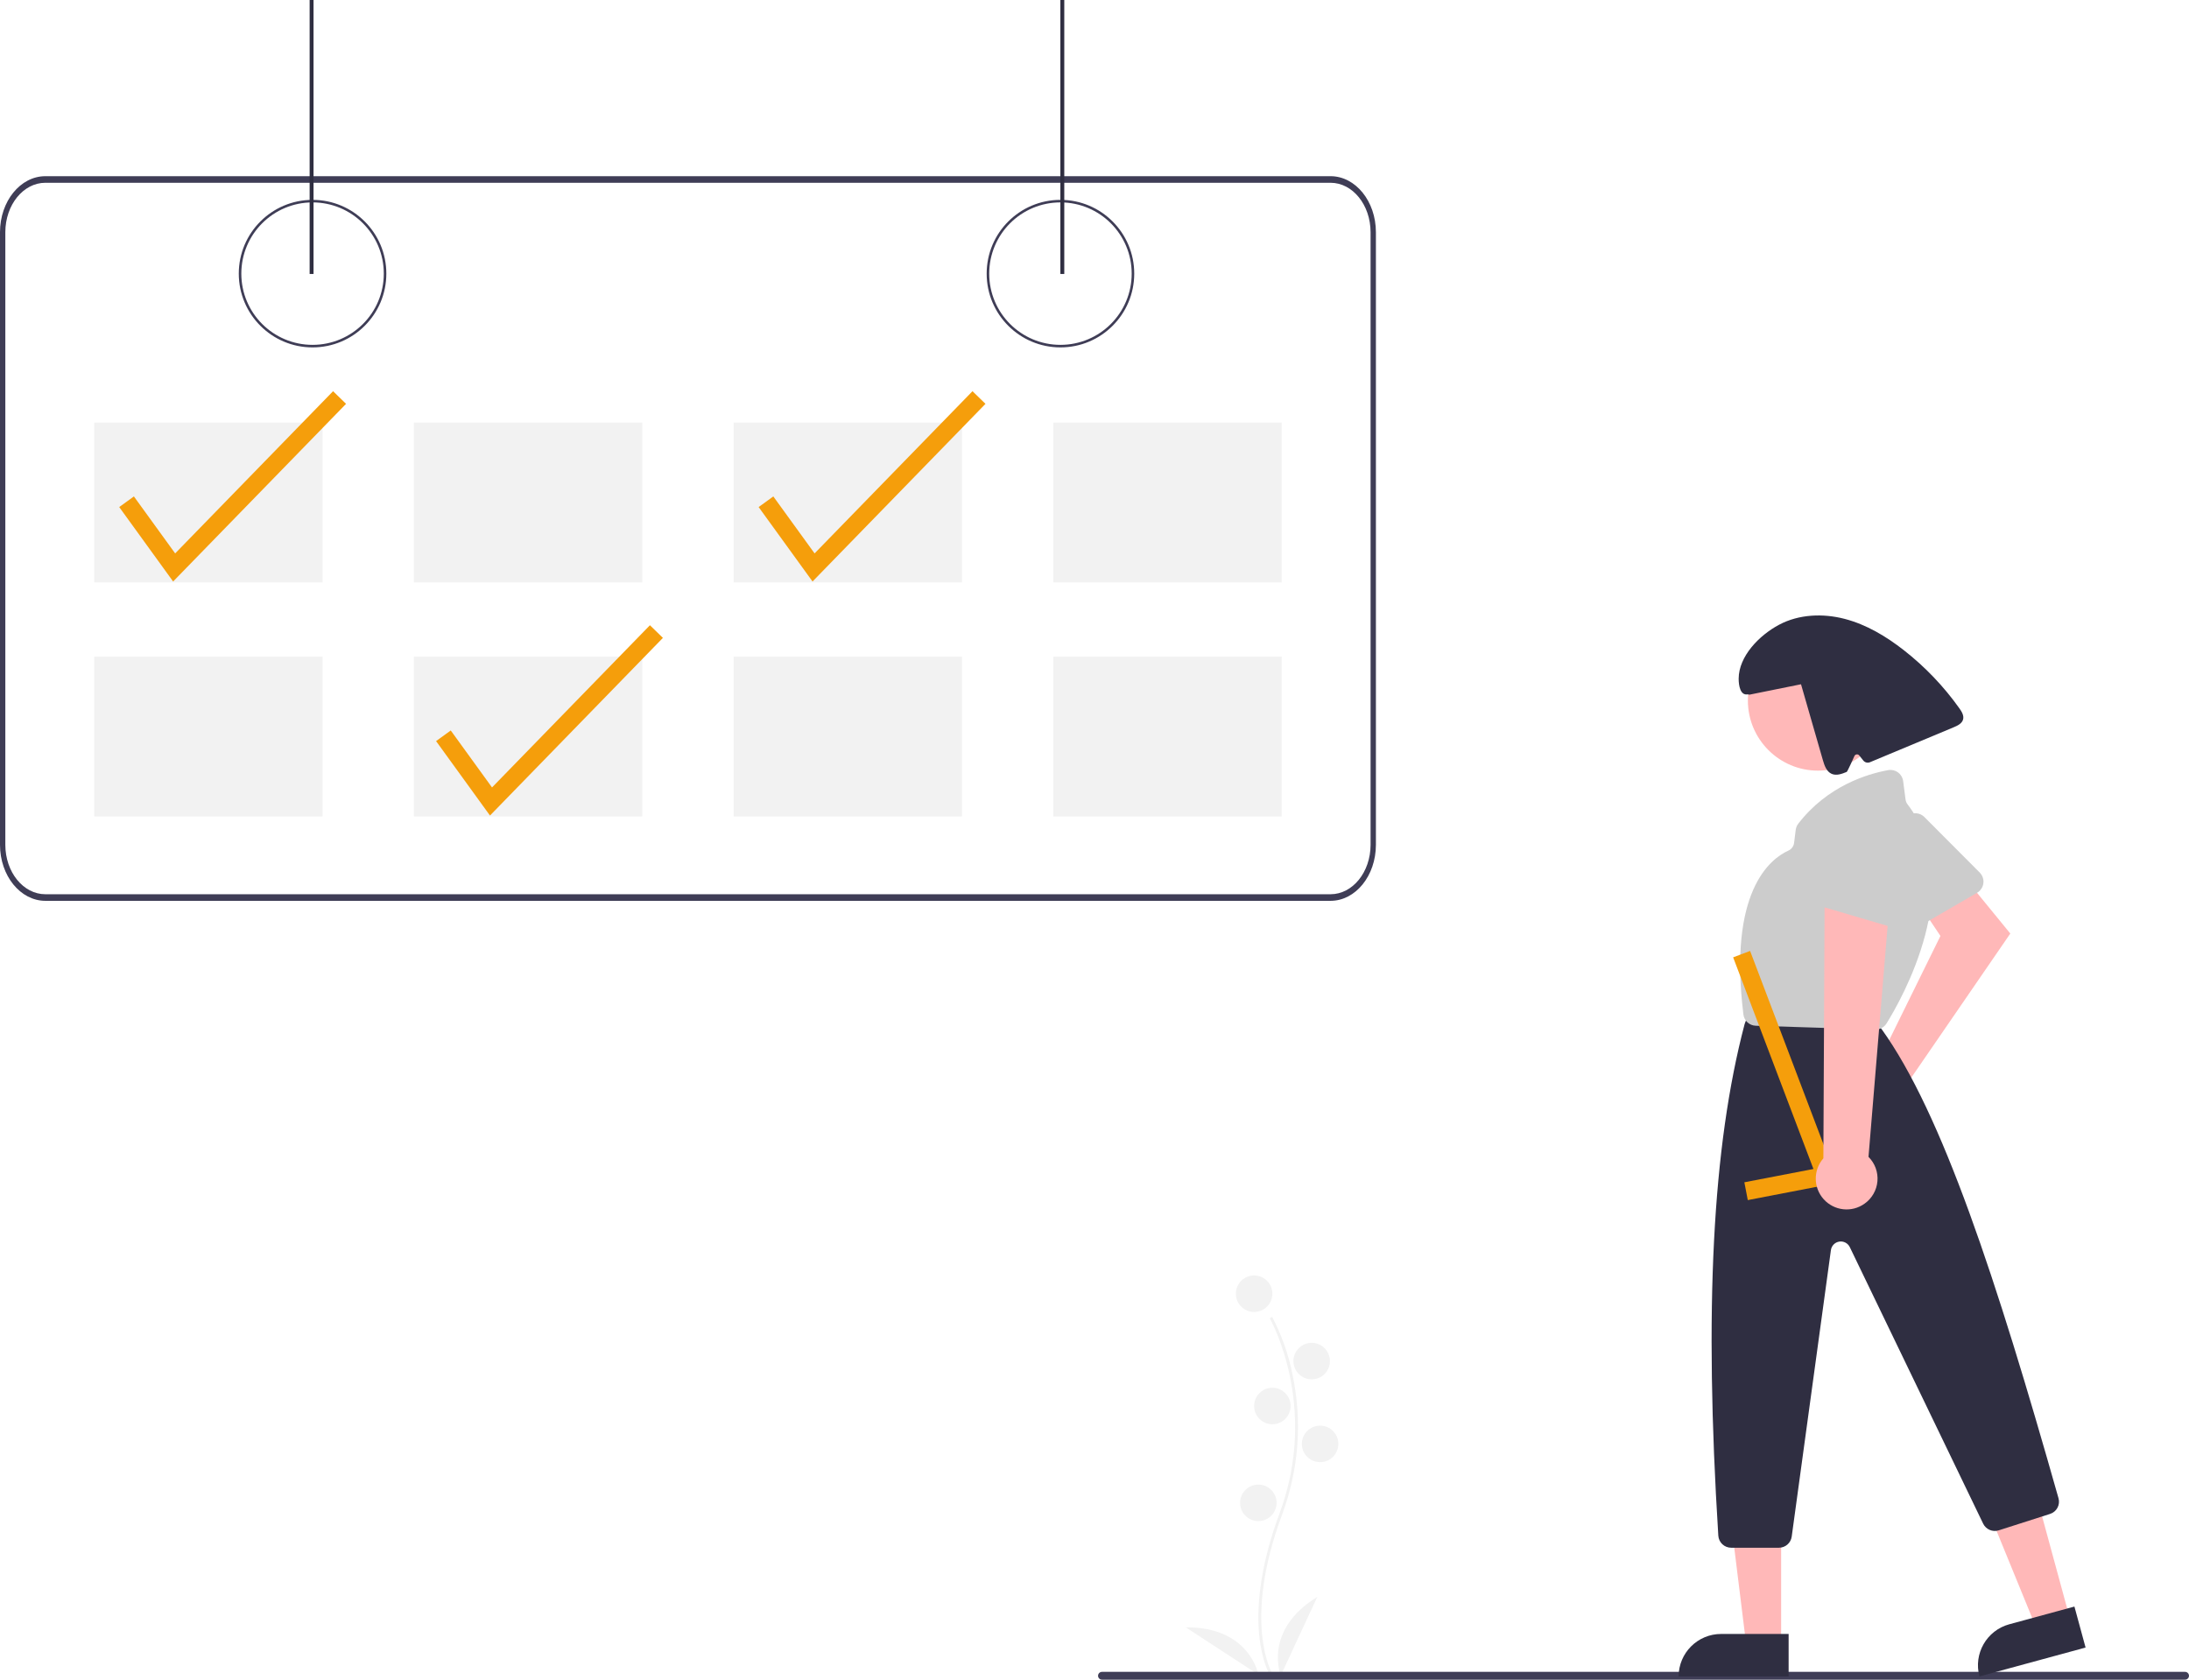
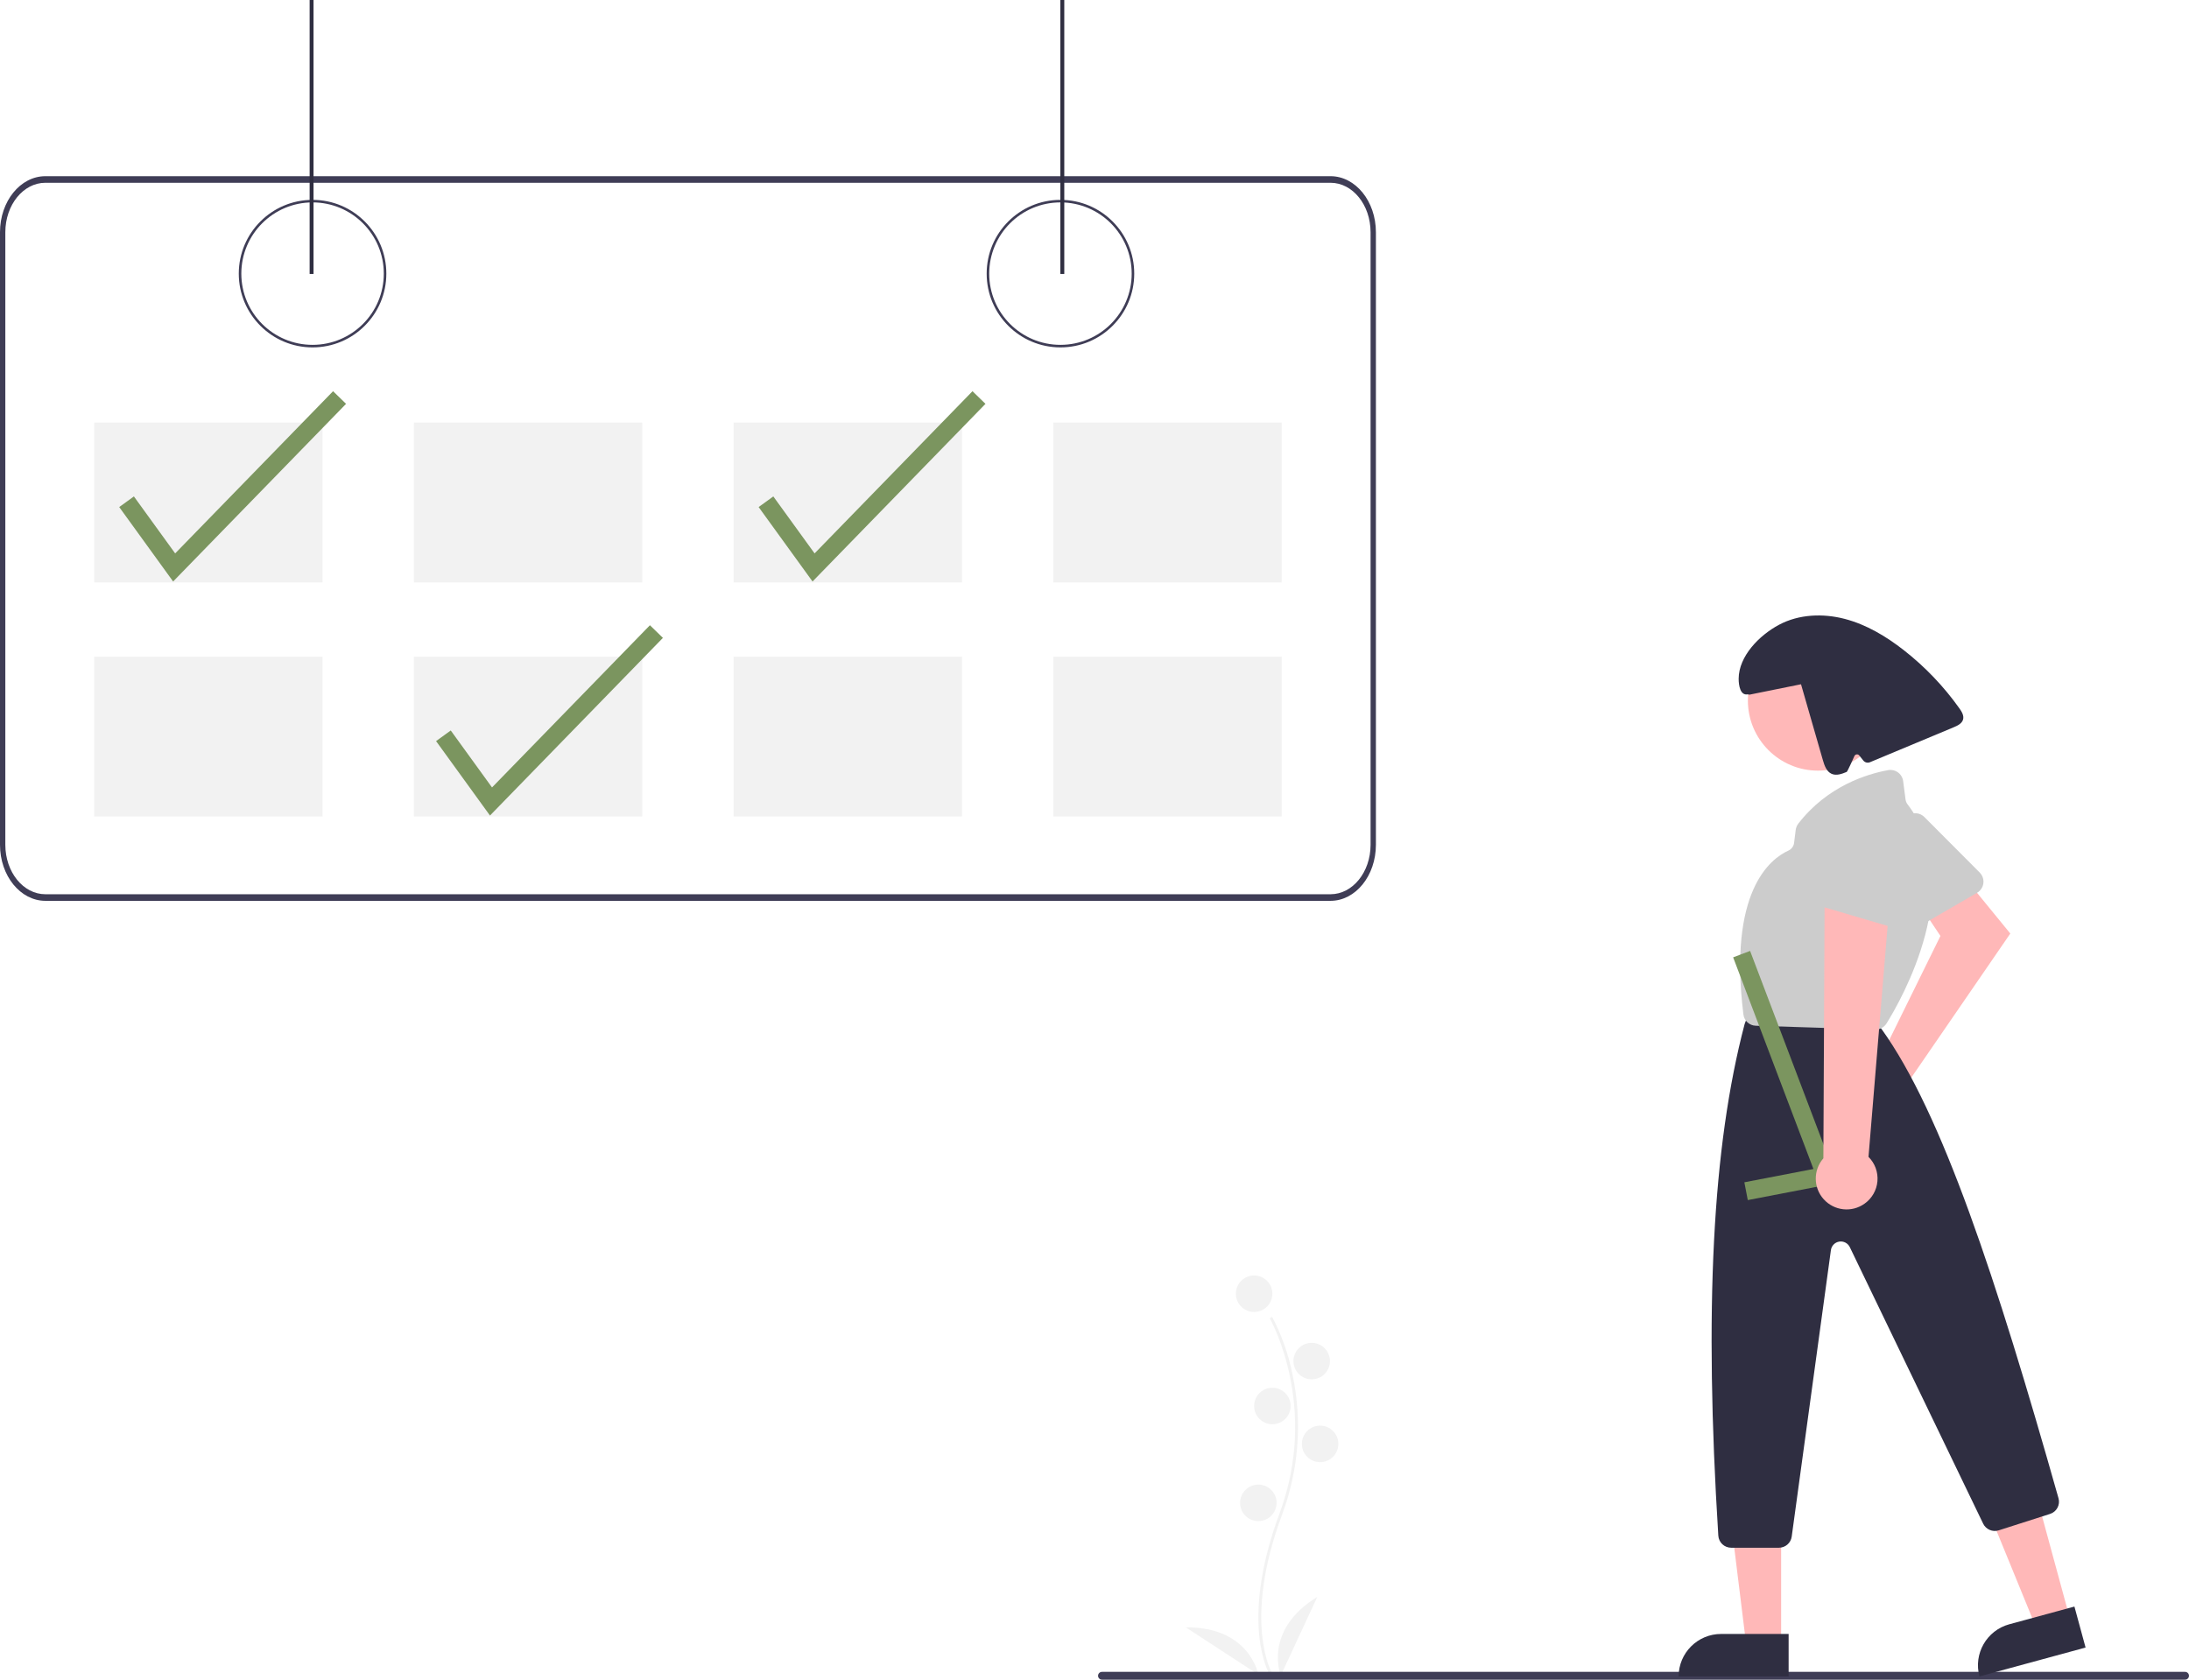
<svg xmlns="http://www.w3.org/2000/svg" id="bf661974-431d-4813-95a6-29f877b5f609" data-name="Layer 1" width="766.847" height="588.524" viewBox="0 0 766.847 588.524">
  <g id="ad541598-f069-4770-8bea-87004c1f5716" data-name="Group 7">
    <path id="f29270bb-d112-452d-932b-13393490bccd" data-name="Path 149" d="M661.4,742.552c-.111-.184-2.774-4.628-3.697-13.854-.846-8.465-.302-22.733,7.098-42.636,14.019-37.705-3.231-68.127-3.407-68.43l.851-.494a75.598,75.598,0,0,1,7.125,20.184,88.057,88.057,0,0,1-3.647,49.082c-13.994,37.641-3.59,55.459-3.484,55.635Z" transform="translate(-216.5766 -155.738)" fill="#f2f2f2" />
    <circle id="fcebc901-c108-48a2-87e5-7ddb6540303c" data-name="Ellipse 19" cx="439.342" cy="453.287" r="6.393" fill="#f2f2f2" />
    <circle id="b5fd1405-e948-4f51-8090-73404e30ab37" data-name="Ellipse 20" cx="459.505" cy="476.892" r="6.393" fill="#f2f2f2" />
    <circle id="ac970879-223f-419f-9066-0afbab83f669" data-name="Ellipse 21" cx="445.735" cy="492.629" r="6.393" fill="#f2f2f2" />
    <circle id="a05fe744-c6b8-499a-b570-83da982f4ab7" data-name="Ellipse 22" cx="462.456" cy="505.907" r="6.393" fill="#f2f2f2" />
    <circle id="aa7e6742-c9e7-4b11-83e1-b132a19c1cd6" data-name="Ellipse 23" cx="440.817" cy="526.562" r="6.393" fill="#f2f2f2" />
    <path id="b97b0dec-9dc3-4d20-978e-1db07813fbb6" data-name="Path 150" d="M665.262,742.785s-6.393-15.737,12.786-27.54Z" transform="translate(-216.5766 -155.738)" fill="#f2f2f2" />
    <path id="adf0fd01-34d6-447b-82cb-31f3ba0f5028" data-name="Path 151" d="M657.401,742.502s-2.91-16.735-25.429-16.591Z" transform="translate(-216.5766 -155.738)" fill="#f2f2f2" />
  </g>
  <path id="ab4f3350-d584-452d-9eac-b0b73bd1c74e" data-name="Path 140" d="M326.072,277.457a25.846,25.846,0,1,1,25.846-25.846,25.846,25.846,0,0,1-25.846,25.846Zm0-50.8a24.955,24.955,0,1,0,24.955,24.955,24.955,24.955,0,0,0-24.955-24.955Z" transform="translate(-216.5766 -155.738)" fill="#3f3d56" />
  <path id="b38c2432-9b55-44a1-a6c5-37f262cb8526" data-name="Path 174" d="M588.072,277.457a25.846,25.846,0,1,1,25.846-25.846,25.846,25.846,0,0,1-25.846,25.846Zm0-50.8a24.955,24.955,0,1,0,24.955,24.955,24.955,24.955,0,0,0-24.955-24.955Z" transform="translate(-216.5766 -155.738)" fill="#3f3d56" />
  <path id="b9a1c0cd-2b1d-41a9-871b-afddc5e936af" data-name="Path 146" d="M682.702,217.47h-450.245c-8.765.015-15.868,8.79-15.88,19.62V451.747c.012,10.829,7.115,19.6,15.88,19.62h450.245c8.765-.015,15.868-8.79,15.88-19.62V237.089c-.012-10.829-7.115-19.6-15.88-19.62Zm14.014,234.277c-.01,9.556-6.277,17.3-14.012,17.311h-450.247c-7.735-.012-14-7.755-14.012-17.311V237.089c.009-9.556,6.277-17.3,14.012-17.311h450.245c7.735.012,14,7.755,14.012,17.311Z" transform="translate(-216.5766 -155.738)" fill="#3f3d56" />
  <rect id="a89ccb60-c26f-4785-b3c5-3332740adbf1" data-name="Rectangle 21" x="33" y="148.068" width="80" height="56" fill="#f2f2f2" />
  <rect id="b7e05322-8b5b-4202-896a-d010557e20ee" data-name="Rectangle 30" x="145" y="148.068" width="80" height="56" fill="#f2f2f2" />
  <rect id="ad37576e-0400-4032-9a23-fea9f12fbce1" data-name="Rectangle 31" x="257" y="148.068" width="80" height="56" fill="#f2f2f2" />
  <rect id="aa533c7f-257d-4f82-9a34-f3791ed05f8e" data-name="Rectangle 32" x="369" y="148.068" width="80" height="56" fill="#f2f2f2" />
  <rect id="ab695b59-e86b-4a87-812a-08bf740c05b4" data-name="Rectangle 33" x="33" y="230.068" width="80" height="56" fill="#f2f2f2" />
  <rect id="a6c88313-aaf4-41f2-8928-a742f49a0902" data-name="Rectangle 34" x="145" y="230.068" width="80" height="56" fill="#f2f2f2" />
  <rect id="f58c3339-a4c0-4d62-ba2a-e54ff2bf716d" data-name="Rectangle 35" x="257" y="230.068" width="80" height="56" fill="#f2f2f2" />
  <rect id="a422fb6a-8004-41fc-ab64-b502da5703c1" data-name="Rectangle 36" x="369" y="230.068" width="80" height="56" fill="#f2f2f2" />
-   <path id="e86106fc-25bd-447d-bb7e-e20bb3b23e30" data-name="Path 168" d="M388.226,441.48l-18.885-26.081,5.144-3.724,14.456,19.963,55.317-56.832,4.55,4.43Z" transform="translate(-216.5766 -155.738)" fill="#f59e0b" />
-   <path id="aa2d9f48-069a-485a-b75e-c70dd332b5e8" data-name="Path 176" d="M501.226,359.48l-18.885-26.081,5.144-3.724,14.456,19.963,55.317-56.832,4.55,4.43Z" transform="translate(-216.5766 -155.738)" fill="#f59e0b" />
+   <path id="e86106fc-25bd-447d-bb7e-e20bb3b23e30" data-name="Path 168" d="M388.226,441.48l-18.885-26.081,5.144-3.724,14.456,19.963,55.317-56.832,4.55,4.43Z" transform="translate(-216.5766 -155.738)" fill="#7b955f" />
+   <path id="aa2d9f48-069a-485a-b75e-c70dd332b5e8" data-name="Path 176" d="M501.226,359.48l-18.885-26.081,5.144-3.724,14.456,19.963,55.317-56.832,4.55,4.43Z" transform="translate(-216.5766 -155.738)" fill="#7b955f" />
  <rect id="a17708df-8f3a-464e-8619-6278c337a09b" data-name="Rectangle 38" x="108.469" width="1.367" height="95.99" fill="#2f2e41" />
  <rect id="e9aa34a1-352e-42c8-a0fd-7deef0e48a7e" data-name="Rectangle 40" x="371.469" width="1.367" height="95.99" fill="#2f2e41" />
  <path id="fc392f67-ef8a-4310-beff-ce5a3a27e5fb" data-name="Path 88" d="M981.958,744.259h-379.251a1.375,1.375,0,1,1,0-2.744h379.251a1.375,1.375,0,1,1,0,2.744Z" transform="translate(-216.5766 -155.738)" fill="#3f3d56" />
-   <path id="ba3ff805-5da2-4d08-bd39-7111d50a55d9" data-name="Path 238" d="M277.226,359.48l-18.885-26.081,5.144-3.724,14.456,19.963,55.317-56.832,4.55,4.43Z" transform="translate(-216.5766 -155.738)" fill="#f59e0b" />
+   <path id="ba3ff805-5da2-4d08-bd39-7111d50a55d9" data-name="Path 238" d="M277.226,359.48l-18.885-26.081,5.144-3.724,14.456,19.963,55.317-56.832,4.55,4.43Z" transform="translate(-216.5766 -155.738)" fill="#7b955f" />
  <g id="b4e7e83f-48c8-42d0-a802-1200052d292a" data-name="Group 8">
    <path id="bdecccf6-f579-4d39-b60a-bacda51b23df" data-name="Path 200" d="M872.826,528.524a10.531,10.531,0,0,1,1.621-.347l21.9-44.5-6.686-10.023,13.807-12.067,17.357,21.24-35.351,51.448a10.5,10.5,0,1,1-12.648-5.751Z" transform="translate(-216.5766 -155.738)" fill="#ffb8b8" />
    <path id="b851710e-73ca-4439-b312-82ecd7f1d520" data-name="Path 201" d="M910.209,467.742a4.513,4.513,0,0,1-1.016.8l-22.406,12.989a4.5,4.5,0,0,1-6.15-1.637q-.094-.162-.174-.331l-10.9-23.023a4.476,4.476,0,0,1,1.537-5.645l13.889-9.448a4.5,4.5,0,0,1,5.718.544l19.413,19.481a4.5,4.5,0,0,1,.086,6.269Z" transform="translate(-216.5766 -155.738)" fill="#ccc" />
    <path id="ad151a06-cd68-422d-8460-5ec9215ef0ce" data-name="Path 202" d="M941.669,722.713l-11.83,3.219-18.045-44.1,17.46-4.751Z" transform="translate(-216.5766 -155.738)" fill="#ffb8b8" />
    <path id="a741d46f-b26c-45f0-81fb-c6a01d8961c3" data-name="Path 203" d="M920.472,724.845l22.814-6.207,3.907,14.361L910.015,743.115a14.887,14.887,0,0,1,10.456-18.273h0Z" transform="translate(-216.5766 -155.738)" fill="#2f2e41" />
    <path id="b643b79b-b2db-4e0a-a6b9-2a26cd7af685" data-name="Path 204" d="M840.538,731.74h-12.261l-5.833-47.288h18.094Z" transform="translate(-216.5766 -155.738)" fill="#ffb8b8" />
    <path id="a8551279-f8d8-4e53-ac0b-f4d7d43df3e0" data-name="Path 205" d="M819.521,728.236h23.644v14.888H804.634a14.887,14.887,0,0,1,14.886-14.888Z" transform="translate(-216.5766 -155.738)" fill="#2f2e41" />
    <circle id="ffb0ed30-f7ca-4f01-bb29-dfb3f0108b7e" data-name="Ellipse 33" cx="636.878" cy="245.451" r="24.561" fill="#ffb8b8" />
    <path id="fe8d7a91-2eb0-4840-bbb3-2ac5f6694a19" data-name="Path 206" d="M839.787,698.024h-16.753a4.513,4.513,0,0,1-4.5-4.223c-4.992-79.361-2.072-136.289,9.19-179.153a4.692,4.692,0,0,1,.182-.552l.9-2.243a4.479,4.479,0,0,1,4.179-2.829h34.452a4.493,4.493,0,0,1,3.417,1.571l4.679,5.46c.091.106.177.215.259.329,21.1,29.426,40.011,86.954,61.912,164.278a4.485,4.485,0,0,1-2.958,5.517l-18,5.762a4.524,4.524,0,0,1-5.425-2.332l-46.723-96.907a3.5,3.5,0,0,0-6.62,1.046L844.246,694.133A4.517,4.517,0,0,1,839.787,698.024Z" transform="translate(-216.5766 -155.738)" fill="#2f2e41" />
    <path id="ac260d39-3f12-4112-9245-19e088f5ff96" data-name="Path 207" d="M873.645,516.455h-.141l-41.851-1.324a4.485,4.485,0,0,1-4.329-3.954c-5.3-42.941,9.244-54.445,15.746-57.4a3.46,3.46,0,0,0,2.012-2.743l.563-4.5a4.483,4.483,0,0,1,.889-2.186c10.194-13.205,24.113-17.434,31.5-18.778a4.493,4.493,0,0,1,5.217,3.628q.02.111.034.222l.843,6.463a3.559,3.559,0,0,0,.713,1.691c21.259,27.792-2.424,68.827-7.388,76.771h0A4.508,4.508,0,0,1,873.645,516.455Z" transform="translate(-216.5766 -155.738)" fill="#ccc" />
-     <path id="b7ced118-7cfa-4844-a3c8-435a3db4f4e2" data-name="Path 239" d="M860.476,570.127l-31.619,6.093-1.201-6.236,24.202-4.665L823.729,491.167l5.938-2.251Z" transform="translate(-216.5766 -155.738)" fill="#f59e0b" />
+     <path id="b7ced118-7cfa-4844-a3c8-435a3db4f4e2" data-name="Path 239" d="M860.476,570.127l-31.619,6.093-1.201-6.236,24.202-4.665L823.729,491.167l5.938-2.251Z" transform="translate(-216.5766 -155.738)" fill="#7b955f" />
    <path id="a52cfa20-9d3d-49ed-8bbb-6f27952576f3" data-name="Path 208" d="M903.008,403.954a97.752,97.752,0,0,0-19.505-20.42c-6.2-4.841-13.1-8.978-20.709-10.956s-16.019-1.642-22.963,2.049-14.125,11.025-14.169,18.889c-.014,2.527.629,5.945,3.117,5.508l.72.1,18.007-3.637,7.669,26.616c.539,1.87,1.262,3.961,3.037,4.758,1.672.751,3.6.043,5.3-.663.278-.116,2.668-5.482,2.668-5.482a1,1,0,0,1,1.723-.288l1.42,1.775a2,2,0,0,0,2.332.6l29.366-12.259c1.353-.565,2.865-1.3,3.257-2.715C904.648,406.468,903.82,405.1,903.008,403.954Z" transform="translate(-216.5766 -155.738)" fill="#2f2e41" />
    <path id="bd21c6a3-3a01-4e11-8b47-ec36a28067e7" data-name="Path 211" d="M869.742,577.49a10.743,10.743,0,0,0,1.406-16.412l7.773-93.871-23.144,3.184-.44,91.2a10.8,10.8,0,0,0,14.4,15.9Z" transform="translate(-216.5766 -155.738)" fill="#ffb8b8" />
    <path id="b8799e3f-759a-46c3-9e68-c27b7b779f3b" data-name="Path 212" d="M880.434,480.724a4.513,4.513,0,0,1-1.28-.185l-24.846-7.308a4.5,4.5,0,0,1-3.047-5.587q.053-.179.12-.354l9.195-23.754a4.476,4.476,0,0,1,5.153-2.772l16.415,3.568a4.5,4.5,0,0,1,3.542,4.521l-.764,27.492a4.5,4.5,0,0,1-4.488,4.378Z" transform="translate(-216.5766 -155.738)" fill="#ccc" />
  </g>
</svg>
